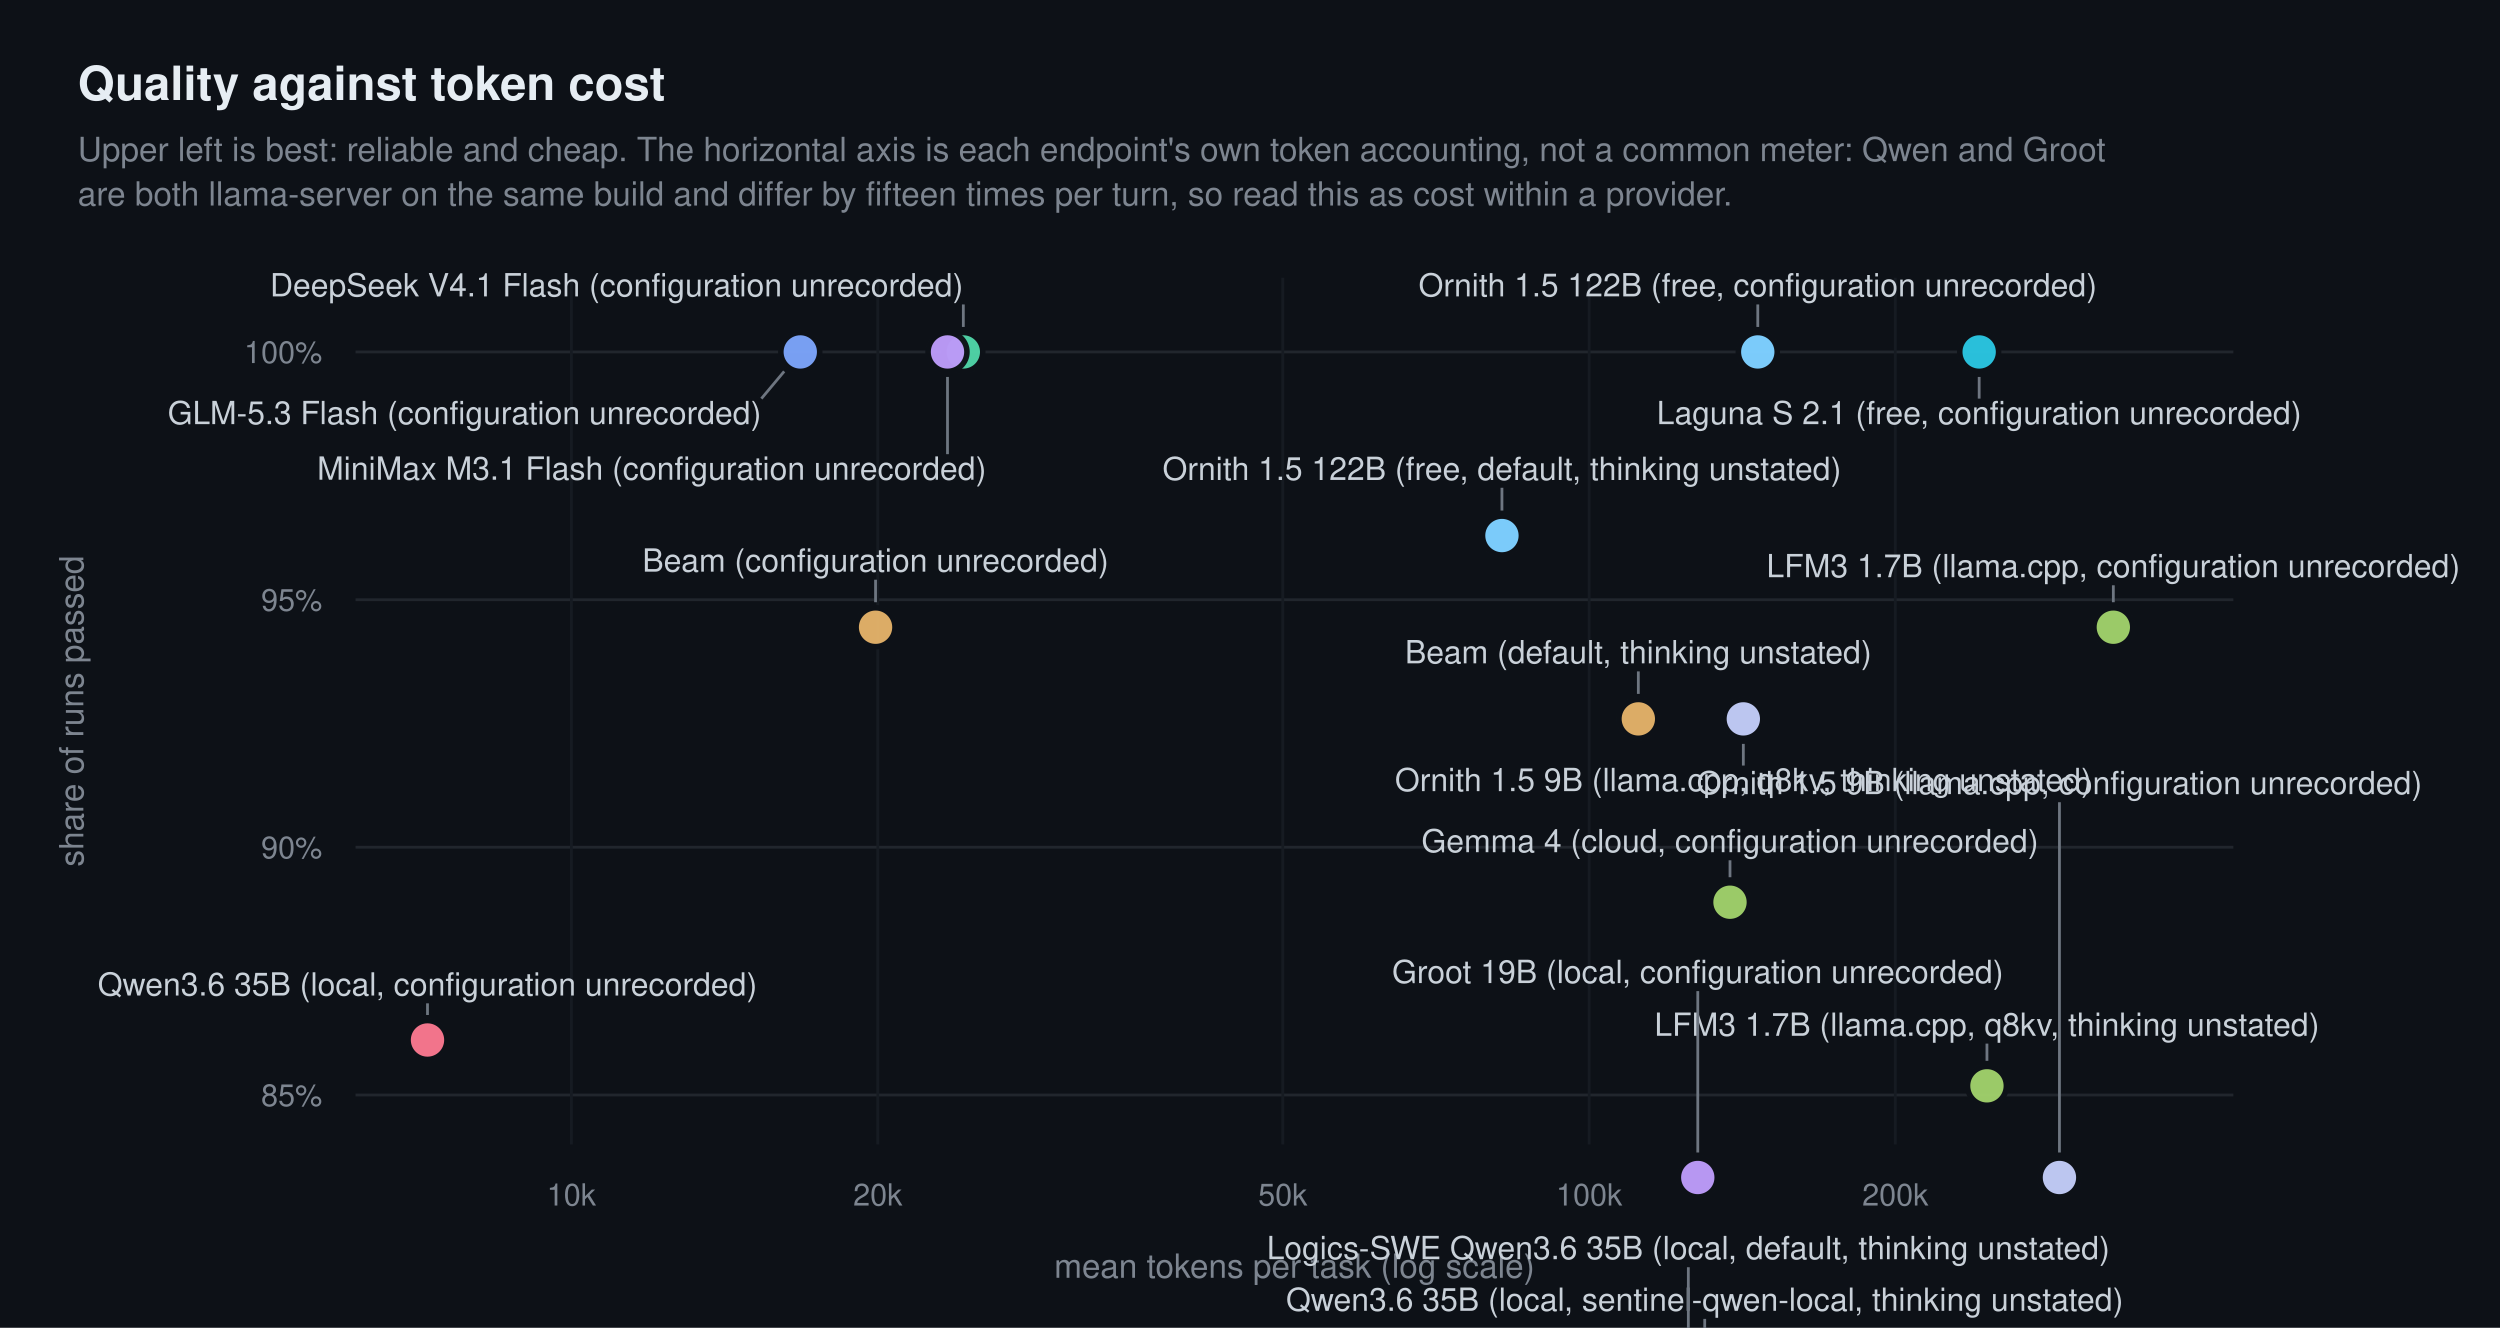
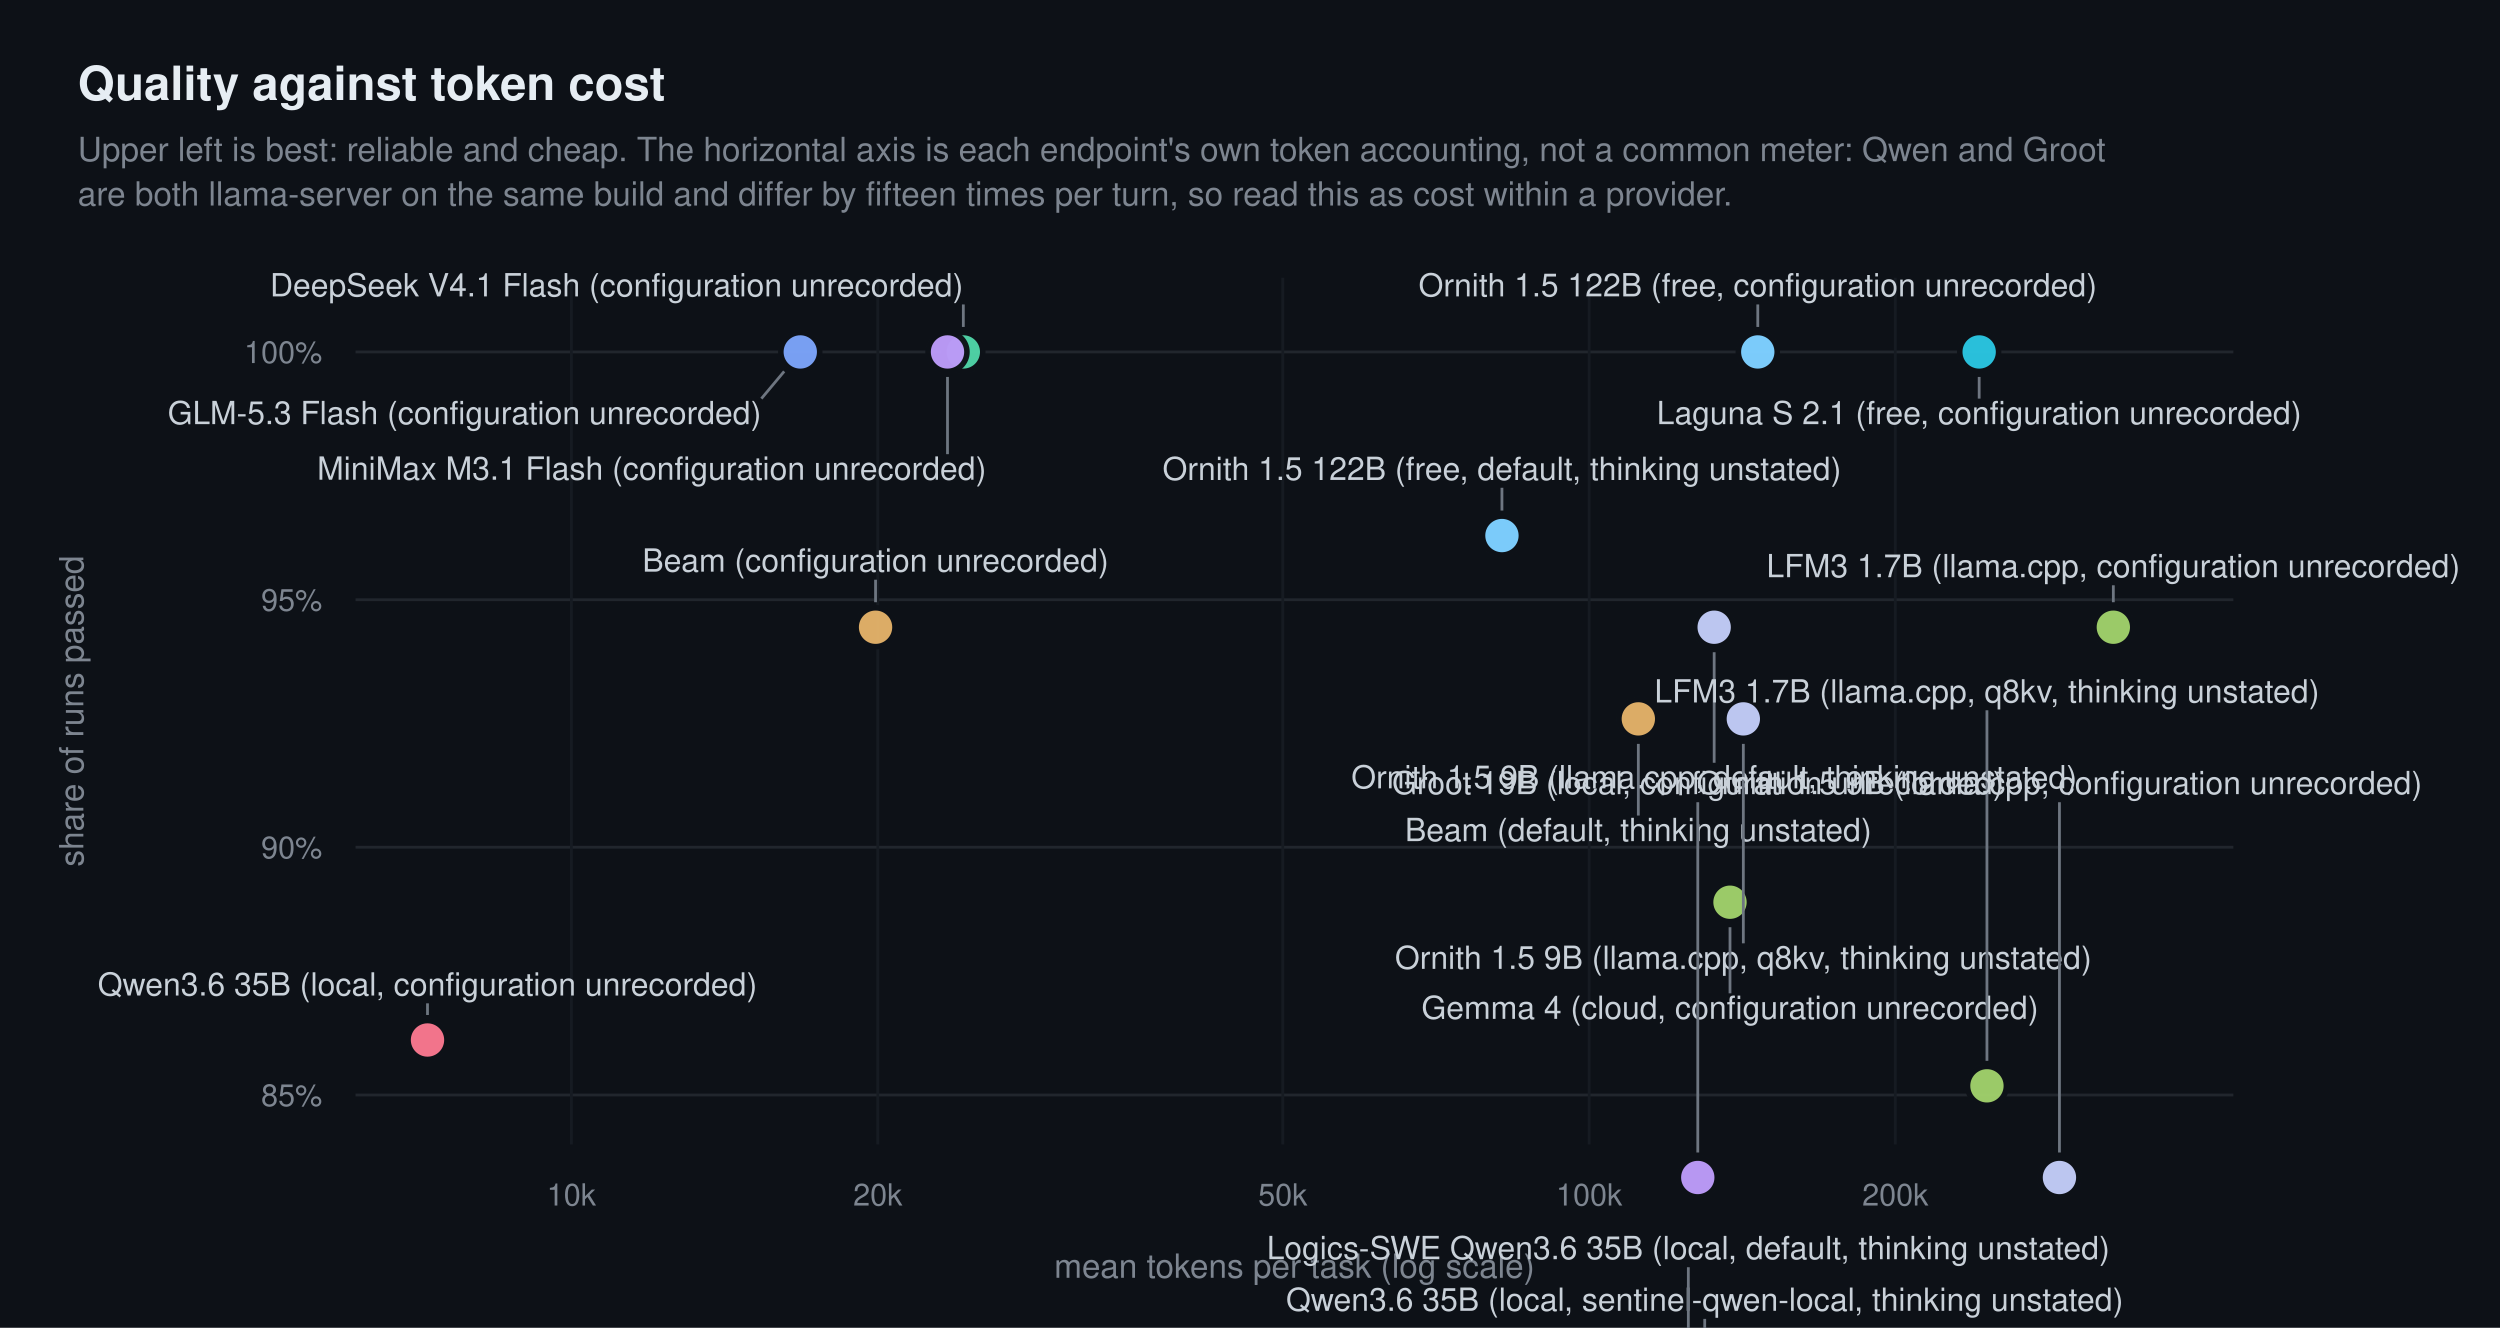
<svg xmlns="http://www.w3.org/2000/svg" width="900" height="478" viewBox="0 0 900 478" font-family="ui-sans-serif, -apple-system, Segoe UI, Helvetica, Arial, sans-serif">
  <rect width="100%" height="100%" fill="#0d1117" />
  <text x="28" y="36" fill="#e6edf3" font-size="17" font-weight="600">Quality against token cost</text>
  <text x="28" y="58" fill="#7d8590" font-size="12">Upper left is best: reliable and cheap. The horizontal axis is each endpoint's own token accounting, not a common meter: Qwen and Groot</text>
  <text x="28" y="74" fill="#7d8590" font-size="12">are both llama-server on the same build and differ by fifteen times per turn, so read this as cost within a provider.</text>
  <line x1="128" y1="394.2" x2="804" y2="394.2" stroke="#21262d" stroke-width="1" />
  <text x="116" y="398.2" fill="#7d8590" font-size="11" text-anchor="end">85%</text>
  <line x1="128" y1="305.0" x2="804" y2="305.0" stroke="#21262d" stroke-width="1" />
  <text x="116" y="309.0" fill="#7d8590" font-size="11" text-anchor="end">90%</text>
  <line x1="128" y1="215.9" x2="804" y2="215.9" stroke="#21262d" stroke-width="1" />
  <text x="116" y="219.9" fill="#7d8590" font-size="11" text-anchor="end">95%</text>
  <line x1="128" y1="126.7" x2="804" y2="126.7" stroke="#21262d" stroke-width="1" />
  <text x="116" y="130.7" fill="#7d8590" font-size="11" text-anchor="end">100%</text>
  <line x1="205.7" y1="100" x2="205.7" y2="412" stroke="#161b22" stroke-width="1" />
  <text x="205.7" y="434" fill="#7d8590" font-size="11" text-anchor="middle">10k</text>
  <line x1="316.0" y1="100" x2="316.0" y2="412" stroke="#161b22" stroke-width="1" />
  <text x="316.0" y="434" fill="#7d8590" font-size="11" text-anchor="middle">20k</text>
  <line x1="461.8" y1="100" x2="461.8" y2="412" stroke="#161b22" stroke-width="1" />
  <text x="461.8" y="434" fill="#7d8590" font-size="11" text-anchor="middle">50k</text>
  <line x1="572.1" y1="100" x2="572.1" y2="412" stroke="#161b22" stroke-width="1" />
  <text x="572.1" y="434" fill="#7d8590" font-size="11" text-anchor="middle">100k</text>
  <line x1="682.3" y1="100" x2="682.3" y2="412" stroke="#161b22" stroke-width="1" />
  <text x="682.3" y="434" fill="#7d8590" font-size="11" text-anchor="middle">200k</text>
  <text x="466" y="460" fill="#7d8590" font-size="12" text-anchor="middle">mean tokens per task (log scale)</text>
  <text x="30" y="256" fill="#7d8590" font-size="12" text-anchor="middle" transform="rotate(-90 30 256)">share of runs passed</text>
  <circle cx="346.8" cy="126.7" r="7" fill="#4fd1a5" stroke="#0d1117" stroke-width="2" opacity="0.98" />
  <circle cx="288.1" cy="126.7" r="7" fill="#7aa2f7" stroke="#0d1117" stroke-width="2" opacity="0.98" />
  <circle cx="341.1" cy="126.7" r="7" fill="#bb9af7" stroke="#0d1117" stroke-width="2" opacity="0.98" />
  <circle cx="632.8" cy="126.7" r="7" fill="#7dcfff" stroke="#0d1117" stroke-width="2" opacity="0.98" />
  <circle cx="540.7" cy="192.8" r="7" fill="#7dcfff" stroke="#0d1117" stroke-width="2" opacity="0.98" />
  <circle cx="712.5" cy="126.7" r="7" fill="#2ac3de" stroke="#0d1117" stroke-width="2" opacity="0.98" />
  <circle cx="315.2" cy="225.8" r="7" fill="#e0af68" stroke="#0d1117" stroke-width="2" opacity="0.98" />
  <circle cx="589.8" cy="258.8" r="7" fill="#e0af68" stroke="#0d1117" stroke-width="2" opacity="0.98" />
  <circle cx="622.8" cy="324.8" r="7" fill="#9ece6a" stroke="#0d1117" stroke-width="2" opacity="0.98" />
  <circle cx="153.9" cy="374.4" r="7" fill="#f7768e" stroke="#0d1117" stroke-width="2" opacity="0.98" />
  <circle cx="613.7" cy="489.9" r="7" fill="#f7768e" stroke="#0d1117" stroke-width="2" opacity="0.98" />
  <circle cx="791.8" cy="805.9" r="7" fill="#ff9e64" stroke="#0d1117" stroke-width="2" opacity="0.98" />
  <circle cx="760.8" cy="225.8" r="7" fill="#9ece6a" stroke="#0d1117" stroke-width="2" opacity="0.98" />
  <circle cx="715.3" cy="390.9" r="7" fill="#9ece6a" stroke="#0d1117" stroke-width="2" opacity="0.98" />
  <circle cx="741.4" cy="423.9" r="7" fill="#c0caf5" stroke="#0d1117" stroke-width="2" opacity="0.98" />
  <circle cx="627.6" cy="258.8" r="7" fill="#c0caf5" stroke="#0d1117" stroke-width="2" opacity="0.98" />
+   <circle cx="617.1" cy="225.8" r="7" fill="#c0caf5" stroke="#0d1117" stroke-width="2" opacity="0.98" />
  <circle cx="649.1" cy="869.6" r="7" fill="#e0af68" stroke="#0d1117" stroke-width="2" opacity="0.98" />
  <circle cx="683.1" cy="721.0" r="7" fill="#f7768e" stroke="#0d1117" stroke-width="2" opacity="0.98" />
  <circle cx="607.8" cy="511.3" r="7" fill="#73daca" stroke="#0d1117" stroke-width="2" opacity="0.98" />
  <circle cx="611.2" cy="423.9" r="7" fill="#bb9af7" stroke="#0d1117" stroke-width="2" opacity="0.98" />
  <line x1="346.8" y1="117.7" x2="346.8" y2="109.6" stroke="#6e7681" stroke-width="1" />
  <text x="346.8" y="106.7" fill="#c9d1d9" font-size="11.5" text-anchor="end">DeepSeek V4.1 Flash (configuration unrecorded)</text>
  <line x1="632.8" y1="117.7" x2="632.8" y2="109.6" stroke="#6e7681" stroke-width="1" />
  <text x="632.8" y="106.7" fill="#c9d1d9" font-size="11.5" text-anchor="middle">Ornith 1.5 122B (free, configuration unrecorded)</text>
  <line x1="712.5" y1="135.7" x2="712.5" y2="143.5" stroke="#6e7681" stroke-width="1" />
  <text x="712.5" y="152.7" fill="#c9d1d9" font-size="11.5" text-anchor="middle">Laguna S 2.1 (free, configuration unrecorded)</text>
  <line x1="282.3" y1="133.7" x2="274.1" y2="143.5" stroke="#6e7681" stroke-width="1" />
  <text x="274.1" y="152.7" fill="#c9d1d9" font-size="11.5" text-anchor="end">GLM-5.3 Flash (configuration unrecorded)</text>
  <line x1="341.1" y1="135.7" x2="341.1" y2="163.5" stroke="#6e7681" stroke-width="1" />
  <text x="355.1" y="172.7" fill="#c9d1d9" font-size="11.5" text-anchor="end">MiniMax M3.1 Flash (configuration unrecorded)</text>
  <line x1="540.7" y1="183.8" x2="540.7" y2="175.6" stroke="#6e7681" stroke-width="1" />
  <text x="540.7" y="172.8" fill="#c9d1d9" font-size="11.5" text-anchor="middle">Ornith 1.5 122B (free, default, thinking unstated)</text>
  <line x1="315.2" y1="216.8" x2="315.2" y2="208.7" stroke="#6e7681" stroke-width="1" />
  <text x="315.2" y="205.8" fill="#c9d1d9" font-size="11.5" text-anchor="middle">Beam (configuration unrecorded)</text>
+   <line x1="617.1" y1="234.8" x2="617.1" y2="274.6" stroke="#6e7681" stroke-width="1" />
+   <text x="617.1" y="283.8" fill="#c9d1d9" font-size="11.5" text-anchor="middle">Ornith 1.5 9B (llama.cpp, default, thinking unstated)</text>
  <line x1="760.8" y1="216.8" x2="760.8" y2="210.7" stroke="#6e7681" stroke-width="1" />
  <text x="760.8" y="207.8" fill="#c9d1d9" font-size="11.5" text-anchor="middle">LFM3 1.7B (llama.cpp, configuration unrecorded)</text>
-   <line x1="589.8" y1="249.8" x2="589.8" y2="241.7" stroke="#6e7681" stroke-width="1" />
-   <text x="589.8" y="238.8" fill="#c9d1d9" font-size="11.5" text-anchor="middle">Beam (default, thinking unstated)</text>
-   <line x1="627.6" y1="267.8" x2="627.6" y2="275.6" stroke="#6e7681" stroke-width="1" />
-   <text x="627.6" y="284.8" fill="#c9d1d9" font-size="11.5" text-anchor="middle">Ornith 1.5 9B (llama.cpp, q8kv, thinking unstated)</text>
-   <line x1="622.8" y1="315.8" x2="622.8" y2="309.7" stroke="#6e7681" stroke-width="1" />
-   <text x="622.8" y="306.8" fill="#c9d1d9" font-size="11.5" text-anchor="middle">Gemma 4 (cloud, configuration unrecorded)</text>
-   <line x1="715.3" y1="381.9" x2="715.3" y2="375.7" stroke="#6e7681" stroke-width="1" />
-   <text x="715.3" y="372.9" fill="#c9d1d9" font-size="11.5" text-anchor="middle">LFM3 1.7B (llama.cpp, q8kv, thinking unstated)</text>
+   <line x1="589.8" y1="267.8" x2="589.8" y2="293.6" stroke="#6e7681" stroke-width="1" />
+   <text x="589.8" y="302.8" fill="#c9d1d9" font-size="11.5" text-anchor="middle">Beam (default, thinking unstated)</text>
+   <line x1="627.6" y1="267.8" x2="627.6" y2="339.6" stroke="#6e7681" stroke-width="1" />
+   <text x="627.6" y="348.8" fill="#c9d1d9" font-size="11.5" text-anchor="middle">Ornith 1.5 9B (llama.cpp, q8kv, thinking unstated)</text>
+   <line x1="622.8" y1="333.8" x2="622.8" y2="357.6" stroke="#6e7681" stroke-width="1" />
+   <text x="622.8" y="366.8" fill="#c9d1d9" font-size="11.5" text-anchor="middle">Gemma 4 (cloud, configuration unrecorded)</text>
+   <line x1="715.3" y1="381.9" x2="715.3" y2="255.7" stroke="#6e7681" stroke-width="1" />
+   <text x="715.3" y="252.9" fill="#c9d1d9" font-size="11.5" text-anchor="middle">LFM3 1.7B (llama.cpp, q8kv, thinking unstated)</text>
  <line x1="153.9" y1="365.4" x2="153.9" y2="361.2" stroke="#6e7681" stroke-width="1" />
  <text x="153.9" y="358.4" fill="#c9d1d9" font-size="11.5" text-anchor="middle">Qwen3.6 35B (local, configuration unrecorded)</text>
-   <line x1="611.2" y1="414.9" x2="611.2" y2="356.8" stroke="#6e7681" stroke-width="1" />
-   <text x="611.2" y="353.9" fill="#c9d1d9" font-size="11.5" text-anchor="middle">Groot 19B (local, configuration unrecorded)</text>
+   <line x1="611.2" y1="414.9" x2="611.2" y2="288.8" stroke="#6e7681" stroke-width="1" />
+   <text x="611.2" y="285.9" fill="#c9d1d9" font-size="11.5" text-anchor="middle">Groot 19B (local, configuration unrecorded)</text>
  <line x1="741.4" y1="414.9" x2="741.4" y2="288.8" stroke="#6e7681" stroke-width="1" />
  <text x="741.4" y="285.9" fill="#c9d1d9" font-size="11.5" text-anchor="middle">Ornith 1.5 9B (llama.cpp, configuration unrecorded)</text>
  <line x1="613.7" y1="480.9" x2="613.7" y2="474.8" stroke="#6e7681" stroke-width="1" />
  <text x="613.7" y="471.9" fill="#c9d1d9" font-size="11.5" text-anchor="middle">Qwen3.6 35B (local, sentinel-qwen-local, thinking unstated)</text>
  <line x1="607.8" y1="502.3" x2="607.8" y2="456.2" stroke="#6e7681" stroke-width="1" />
  <text x="607.8" y="453.3" fill="#c9d1d9" font-size="11.5" text-anchor="middle">Logics-SWE Qwen3.6 35B (local, default, thinking unstated)</text>
  <line x1="683.1" y1="712.0" x2="683.1" y2="705.9" stroke="#6e7681" stroke-width="1" />
  <text x="683.1" y="703.0" fill="#c9d1d9" font-size="11.5" text-anchor="middle">GLM-4.7-Flash 30B (local, default, thinking unstated)</text>
  <line x1="791.8" y1="814.9" x2="791.8" y2="824.7" stroke="#6e7681" stroke-width="1" />
  <text x="791.8" y="833.9" fill="#c9d1d9" font-size="11.5" text-anchor="middle">Nemotron 3.5 Lightning 30B (local, configuration unrecorded)</text>
  <line x1="649.1" y1="860.6" x2="649.1" y2="854.5" stroke="#6e7681" stroke-width="1" />
  <text x="649.1" y="851.6" fill="#c9d1d9" font-size="11.5" text-anchor="middle">Bonsai 2 9B (ternary Q2_0, configuration unrecorded)</text>
</svg>
